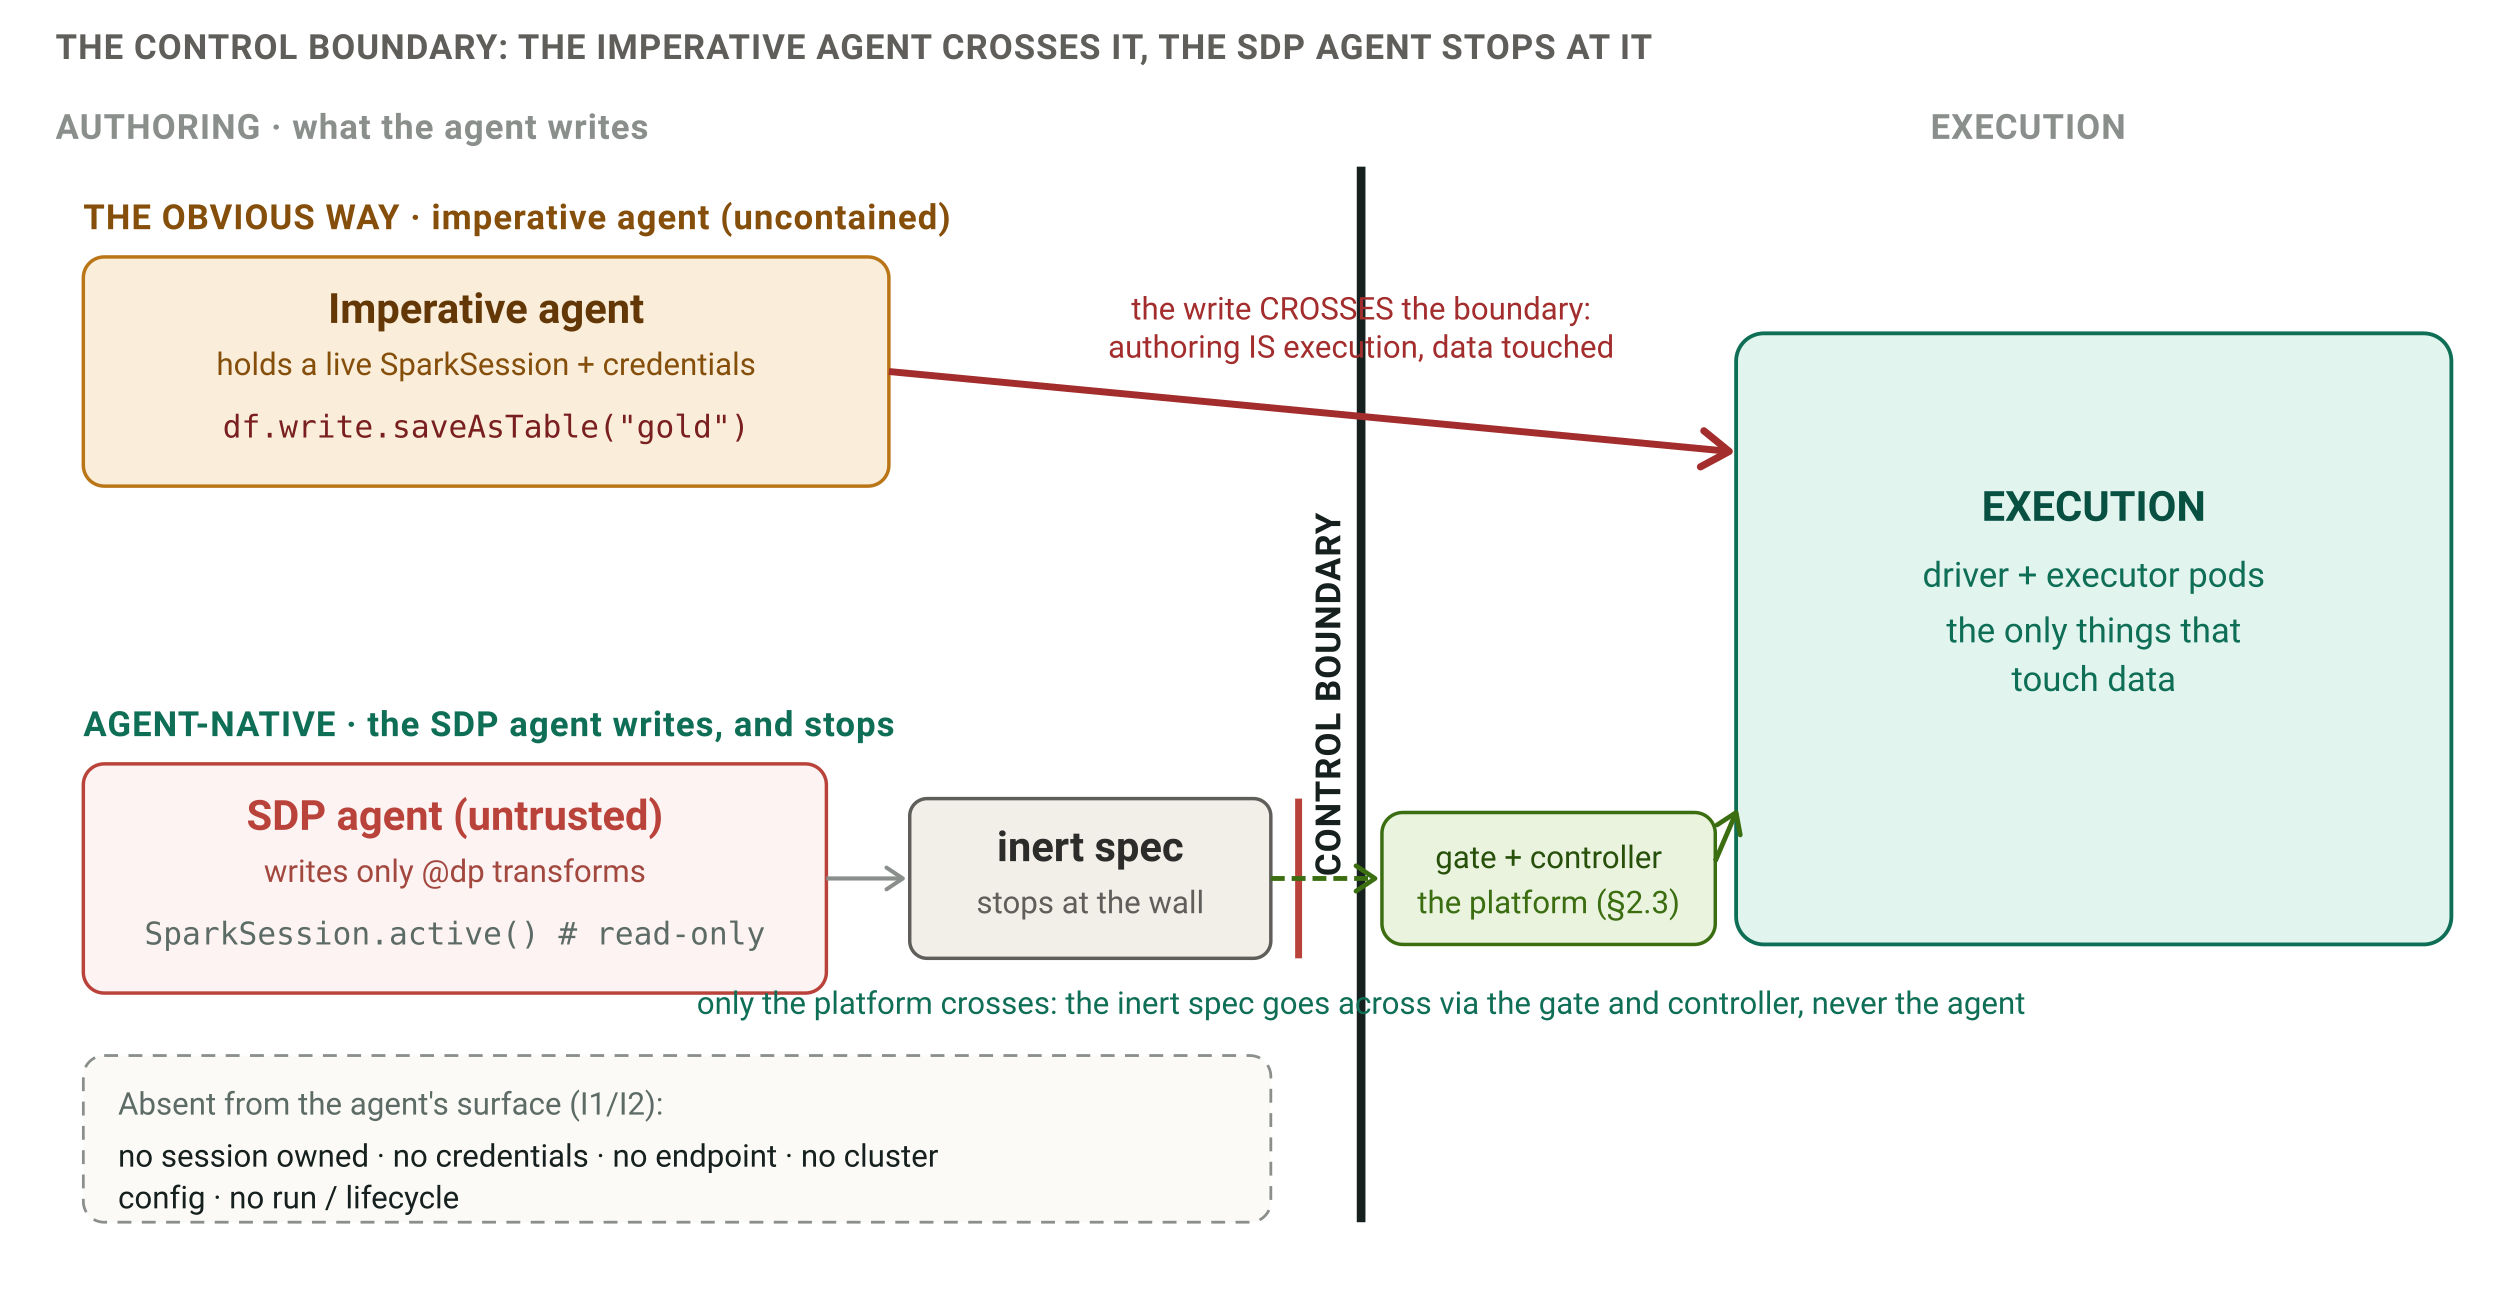
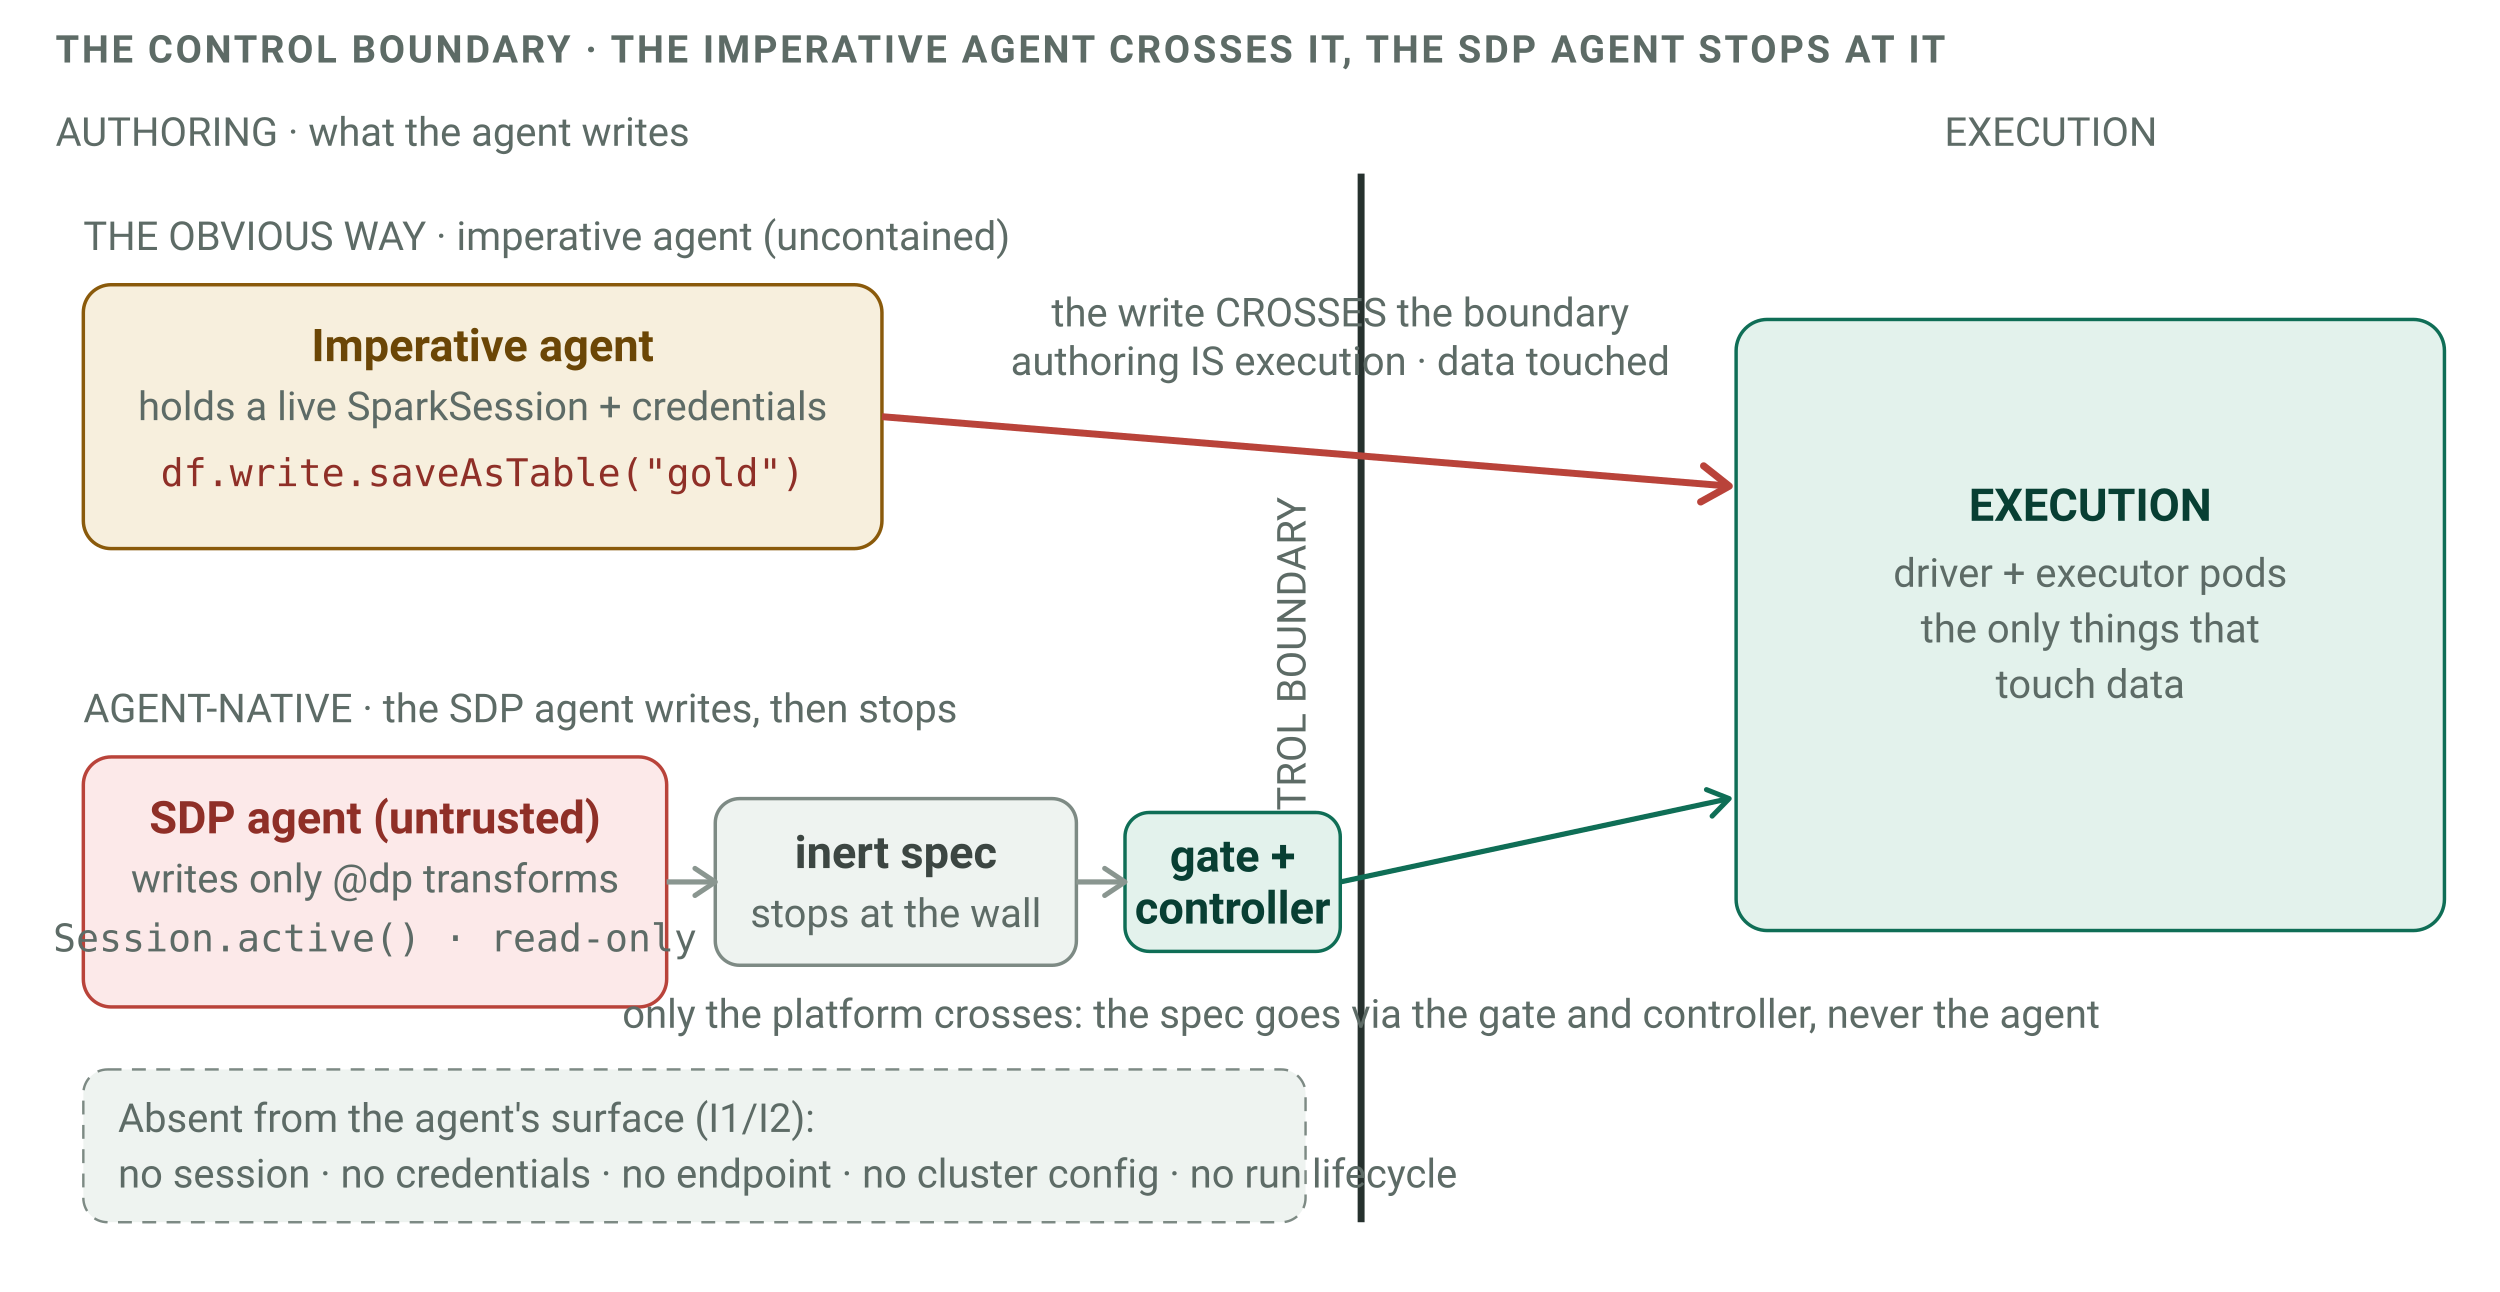
<svg xmlns="http://www.w3.org/2000/svg" width="100%" viewBox="0 0 720 372" role="img" font-family="ui-sans-serif, system-ui, sans-serif">
  <style>
  text{font-family:ui-sans-serif,system-ui,-apple-system,"Segoe UI",Roboto,Helvetica,Arial,sans-serif}
-   .lab{font-size:10px;font-weight:600;letter-spacing:.03em}
-   .th{font-size:12px;font-weight:600}.ts{font-size:10px}.tn{font-size:9px}
-   .mono{font-family:ui-monospace,"SF Mono",Menlo,Consolas,monospace;font-size:9px}
+   .kick{font-size:11px;font-weight:700;letter-spacing:.07em;fill:#5d6b66}
+   .h{font-size:13px;font-weight:600;fill:#26312e}
+   .sub{font-size:11.5px;fill:#5d6b66}
+   .mono{font-family:ui-monospace,SFMono-Regular,Menlo,Consolas,monospace;font-size:11px}
+   .arr{stroke:#8a9690;stroke-width:1.5;fill:none}
+   .am rect{fill:#f7efdd;stroke:#8a5a0b;stroke-width:1}.am .h{fill:#6b4606}
+   .red rect{fill:#fce9e9;stroke:#b9433a;stroke-width:1}.red .h{fill:#8f2f27}
+   .gray rect{fill:#eef3f0;stroke:#7d8a84;stroke-width:1}.gray .h{fill:#3c4642}
+   .teal rect{fill:#e3f2ec;stroke:#0f6e56;stroke-width:1}.teal .h{fill:#083f33}
</style>
  <defs>
    <marker id="ar" viewBox="0 0 10 10" refX="8" refY="5" markerWidth="6.5" markerHeight="6.5" orient="auto-start-reverse">
-       <path d="M2 1L8 5L2 9" fill="none" stroke="context-stroke" stroke-width="1.5" stroke-linecap="round" stroke-linejoin="round" />
-     </marker>
-     <marker id="arR" viewBox="0 0 10 10" refX="8" refY="5" markerWidth="6.5" markerHeight="6.5" orient="auto-start-reverse">
-       <path d="M2 1L8 5L2 9" fill="none" stroke="#A32D2D" stroke-width="1.6" stroke-linecap="round" stroke-linejoin="round" />
+       <path d="M2 1 L8 5 L2 9" fill="none" stroke="context-stroke" stroke-width="1.5" stroke-linecap="round" stroke-linejoin="round" />
    </marker>
  </defs>
-   <text x="16" y="17" class="lab" fill="#5F5E5A">THE CONTROL BOUNDARY: THE IMPERATIVE AGENT CROSSES IT, THE SDP AGENT STOPS AT IT</text>
-   <text x="16" y="40" class="lab" fill="#8a8f8c">AUTHORING · what the agent writes</text>
-   <text x="556" y="40" class="lab" fill="#8a8f8c">EXECUTION</text>
-   <line x1="392" y1="48" x2="392" y2="352" stroke="#16201e" stroke-width="2.5" />
-   <text x="386" y="200" class="lab" fill="#16201e" text-anchor="middle" transform="rotate(-90 386 200)">CONTROL BOUNDARY</text>
-   <rect x="500" y="96" width="206" height="176" rx="8" fill="#E1F5EE" stroke="#0F6E56" stroke-width="1.1" />
-   <text x="603" y="150" class="th" text-anchor="middle" fill="#085041">EXECUTION</text>
-   <text x="603" y="169" class="ts" text-anchor="middle" fill="#0F6E56">driver + executor pods</text>
-   <text x="603" y="185" class="ts" text-anchor="middle" fill="#0F6E56">the only things that</text>
-   <text x="603" y="199" class="ts" text-anchor="middle" fill="#0F6E56">touch data</text>
-   <text x="24" y="66" class="lab" fill="#854F0B">THE OBVIOUS WAY · imperative agent (uncontained)</text>
-   <rect x="24" y="74" width="232" height="66" rx="6" fill="#FAEEDA" stroke="#BA7517" stroke-width="1" />
-   <text x="140" y="93" class="th" text-anchor="middle" fill="#633806">Imperative agent</text>
-   <text x="140" y="108" class="tn" text-anchor="middle" fill="#854F0B">holds a live SparkSession + credentials</text>
-   <text x="140" y="126" class="mono" text-anchor="middle" fill="#791F1F">df.write.saveAsTable("gold")</text>
-   <line x1="256" y1="107" x2="498" y2="130" stroke="#A32D2D" stroke-width="2" marker-end="url(#arR)" />
-   <text x="392" y="92" class="tn" fill="#A32D2D" text-anchor="middle">the write CROSSES the boundary:</text>
-   <text x="392" y="103" class="tn" fill="#A32D2D" text-anchor="middle">authoring IS execution, data touched</text>
-   <text x="24" y="212" class="lab" fill="#0F6E56">AGENT-NATIVE · the SDP agent writes, and stops</text>
-   <rect x="24" y="220" width="214" height="66" rx="6" fill="#FDF3F2" stroke="#b9433a" stroke-width="1" />
-   <text x="131" y="239" class="th" text-anchor="middle" fill="#b9433a">SDP agent (untrusted)</text>
-   <text x="131" y="254" class="tn" text-anchor="middle" fill="#a2483f">writes only @dp transforms</text>
-   <text x="131" y="272" class="mono" text-anchor="middle" fill="#5c6b66">SparkSession.active()  # read-only</text>
-   <line x1="238" y1="253" x2="260" y2="253" stroke="#8a8f8c" stroke-width="1.2" marker-end="url(#ar)" />
-   <rect x="262" y="230" width="104" height="46" rx="5" fill="#F1EFE8" stroke="#5F5E5A" stroke-width="1" />
-   <text x="314" y="248" class="th" text-anchor="middle" fill="#2C2C2A">inert spec</text>
-   <text x="314" y="263" class="tn" text-anchor="middle" fill="#5F5E5A">stops at the wall</text>
-   <line x1="374" y1="230" x2="374" y2="276" stroke="#b9433a" stroke-width="2" />
-   <rect x="398" y="234" width="96" height="38" rx="6" fill="#EAF3DE" stroke="#3B6D11" stroke-width="1" />
-   <text x="446" y="250" class="tn" text-anchor="middle" fill="#27500A">gate + controller</text>
-   <text x="446" y="263" class="tn" text-anchor="middle" fill="#3B6D11">the platform (§2.3)</text>
-   <line x1="366" y1="253" x2="396" y2="253" stroke="#3B6D11" stroke-width="1.4" stroke-dasharray="4 2" marker-end="url(#ar)" />
-   <line x1="494" y1="248" x2="500" y2="234" stroke="#3B6D11" stroke-width="1.4" marker-end="url(#ar)" />
-   <text x="392" y="292" class="tn" fill="#0F6E56" text-anchor="middle">only the platform crosses: the inert spec goes across via the gate and controller, never the agent</text>
-   <rect x="24" y="304" width="342" height="48" rx="6" fill="#FbFaF7" stroke="#8a8f8c" stroke-width=".8" stroke-dasharray="4 3" />
-   <text x="34" y="321" class="tn" fill="#5c6b66">Absent from the agent's surface (I1/I2):</text>
-   <text x="34" y="336" class="tn" fill="#16201e">no session owned · no credentials · no endpoint · no cluster</text>
-   <text x="34" y="348" class="tn" fill="#16201e">config · no run / lifecycle</text>
+   <defs>
+     <marker id="arR" viewBox="0 0 10 10" refX="8" refY="5" markerWidth="6.5" markerHeight="6.5" orient="auto-start-reverse">
+       <path d="M2 1 L8 5 L2 9" fill="none" stroke="#b9433a" stroke-width="1.6" stroke-linecap="round" stroke-linejoin="round" />
+     </marker>
+   </defs>
+   <text x="16" y="18" class="kick">THE CONTROL BOUNDARY · THE IMPERATIVE AGENT CROSSES IT, THE SDP AGENT STOPS AT IT</text>
+   <text x="16" y="42" class="sub">AUTHORING · what the agent writes</text>
+   <text x="560" y="42" class="sub">EXECUTION</text>
+   <line x1="392" y1="50" x2="392" y2="352" stroke="#26312e" stroke-width="2" />
+   <text x="376" y="200" class="sub" text-anchor="middle" transform="rotate(-90 376 200)" fill="#26312e">CONTROL BOUNDARY</text>
+   <g class="teal">
+     <rect x="500" y="92" width="204" height="176" rx="9" />
+     <text x="602" y="150" class="h" text-anchor="middle" fill="#083f33">EXECUTION</text>
+     <text x="602" y="169" class="sub" text-anchor="middle" fill="#0f6e56">driver + executor pods</text>
+     <text x="602" y="185" class="sub" text-anchor="middle" fill="#0f6e56">the only things that</text>
+     <text x="602" y="201" class="sub" text-anchor="middle" fill="#0f6e56">touch data</text>
+   </g>
+   <text x="24" y="72" class="sub" fill="#8a5a0b">THE OBVIOUS WAY · imperative agent (uncontained)</text>
+   <g class="am">
+     <rect x="24" y="82" width="230" height="76" rx="8" />
+     <text x="139" y="104" class="h" text-anchor="middle" fill="#6b4606">Imperative agent</text>
+     <text x="139" y="121" class="sub" text-anchor="middle" fill="#8a5a0b">holds a live SparkSession + credentials</text>
+     <text x="139" y="140" class="mono" text-anchor="middle" fill="#8f2f27">df.write.saveAsTable("gold")</text>
+   </g>
+   <line x1="254" y1="120" x2="498" y2="140" stroke="#b9433a" stroke-width="2" marker-end="url(#arR)" />
+   <text x="386" y="94" class="sub" text-anchor="middle" fill="#b9433a">the write CROSSES the boundary</text>
+   <text x="386" y="108" class="sub" text-anchor="middle" fill="#b9433a">authoring IS execution · data touched</text>
+   <text x="24" y="208" class="sub" fill="#0f6e56">AGENT-NATIVE · the SDP agent writes, then stops</text>
+   <g class="red">
+     <rect x="24" y="218" width="168" height="72" rx="8" />
+     <text x="108" y="240" class="h" text-anchor="middle" fill="#8f2f27">SDP agent (untrusted)</text>
+     <text x="108" y="257" class="sub" text-anchor="middle" fill="#8f2f27">writes only @dp transforms</text>
+     <text x="108" y="274" class="mono" text-anchor="middle" fill="#5d6b66">Session.active() · read-only</text>
+   </g>
+   <g class="gray">
+     <rect x="206" y="230" width="104" height="48" rx="7" />
+     <text x="258" y="250" class="h" text-anchor="middle" fill="#3c4642">inert spec</text>
+     <text x="258" y="267" class="sub" text-anchor="middle" fill="#6b7a75">stops at the wall</text>
+   </g>
+   <g class="teal">
+     <rect x="324" y="234" width="62" height="40" rx="7" />
+     <text x="355" y="251" class="h" text-anchor="middle" fill="#083f33">gate +</text>
+     <text x="355" y="266" class="h" text-anchor="middle" fill="#083f33">controller</text>
+   </g>
+   <line x1="192" y1="254" x2="206" y2="254" class="arr" marker-end="url(#ar)" />
+   <line x1="310" y1="254" x2="324" y2="254" class="arr" marker-end="url(#ar)" />
+   <line x1="386" y1="254" x2="498" y2="230" stroke="#0f6e56" stroke-width="1.5" marker-end="url(#ar)" />
+   <text x="392" y="296" class="sub" text-anchor="middle" fill="#0f6e56">only the platform crosses: the spec goes via the gate and controller, never the agent</text>
+   <rect x="24" y="308" width="352" height="44" rx="7" fill="#eef3f0" stroke="#7d8a84" stroke-width=".7" stroke-dasharray="4 3" />
+   <text x="34" y="326" class="sub" fill="#5d6b66">Absent from the agent's surface (I1/I2):</text>
+   <text x="34" y="342" class="sub" fill="#26312e">no session · no credentials · no endpoint · no cluster config · no run lifecycle</text>
</svg>
